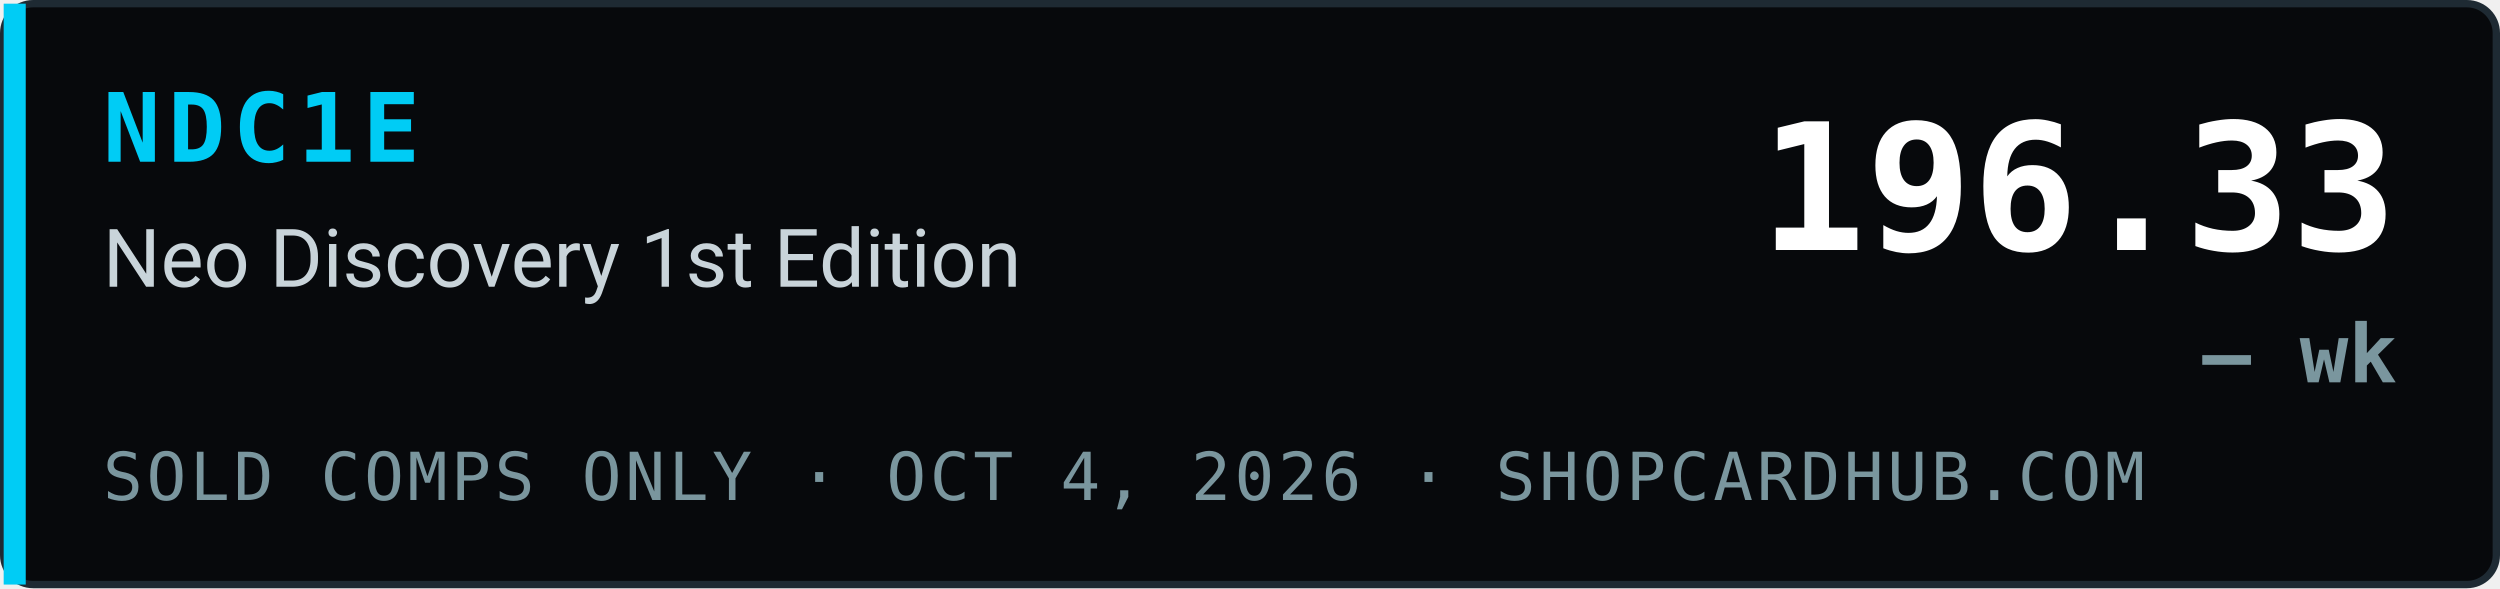
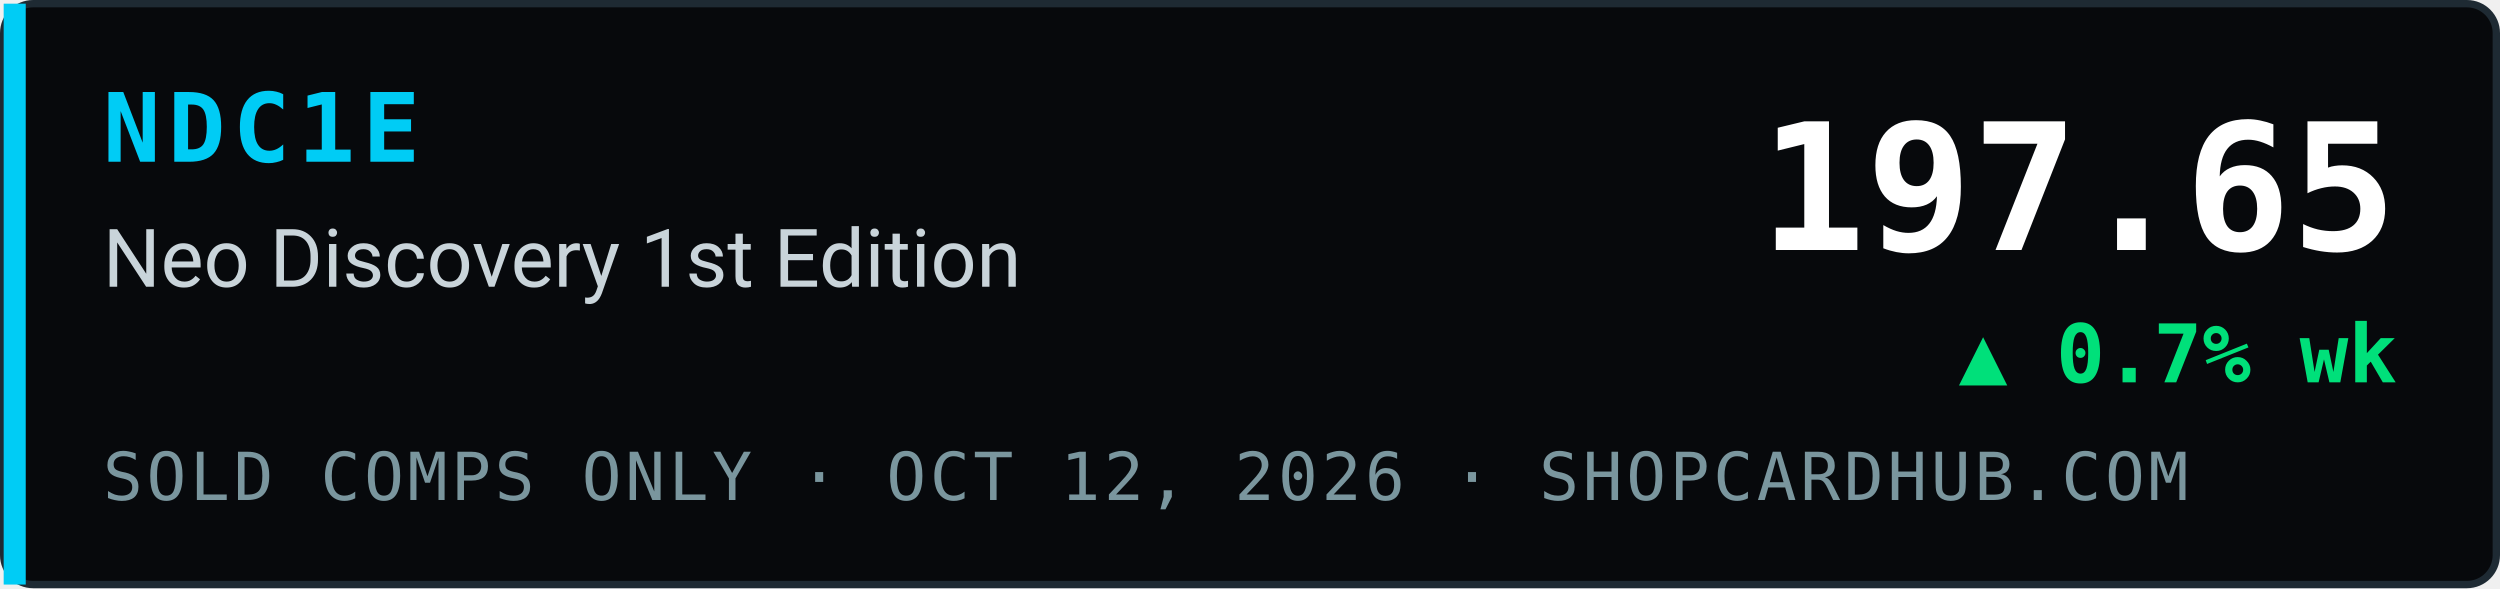
- <svg xmlns="http://www.w3.org/2000/svg" width="340" height="80" viewBox="0 0 340 80" role="img" aria-label="NDC1E Neo Discovery 1st Edition index 196.33, — wk, sold comps only, ShopCardHub">
+ <svg xmlns="http://www.w3.org/2000/svg" width="340" height="80" viewBox="0 0 340 80" role="img" aria-label="NDC1E Neo Discovery 1st Edition index 197.65, ▲ 0.7% wk, sold comps only, ShopCardHub">
  <rect x="0.5" y="0.5" width="339" height="79" rx="4" fill="#07090c" stroke="#1e2a33" />
  <rect x="0.5" y="0.5" width="3" height="79" fill="#00ccf5" />
  <text x="14" y="22" font-family="ui-monospace,SFMono-Regular,Menlo,Consolas,monospace" font-size="13" font-weight="700" fill="#00ccf5" letter-spacing="1">NDC1E</text>
  <text x="14" y="39" font-family="system-ui,-apple-system,Segoe UI,Roboto,Helvetica,Arial,sans-serif" font-size="11" fill="#c9d4da">Neo Discovery 1st Edition</text>
-   <text x="14" y="68" font-family="ui-monospace,SFMono-Regular,Menlo,Consolas,monospace" font-size="9" fill="#7a969e" letter-spacing="0.5">SOLD COMPS ONLY · OCT 4, 2026 · SHOPCARDHUB.COM</text>
-   <text x="326" y="34" text-anchor="end" font-family="ui-monospace,SFMono-Regular,Menlo,Consolas,monospace" font-size="24" font-weight="700" fill="#ffffff">196.33</text>
-   <text x="326" y="52" text-anchor="end" font-family="ui-monospace,SFMono-Regular,Menlo,Consolas,monospace" font-size="11" font-weight="700" fill="#7a969e">— wk</text>
+   <text x="14" y="68" font-family="ui-monospace,SFMono-Regular,Menlo,Consolas,monospace" font-size="9" fill="#7a969e" letter-spacing="0.5">SOLD COMPS ONLY · OCT 12, 2026 · SHOPCARDHUB.COM</text>
+   <text x="326" y="34" text-anchor="end" font-family="ui-monospace,SFMono-Regular,Menlo,Consolas,monospace" font-size="24" font-weight="700" fill="#ffffff">197.65</text>
+   <text x="326" y="52" text-anchor="end" font-family="ui-monospace,SFMono-Regular,Menlo,Consolas,monospace" font-size="11" font-weight="700" fill="#00e07a">▲ 0.7% wk</text>
</svg>
